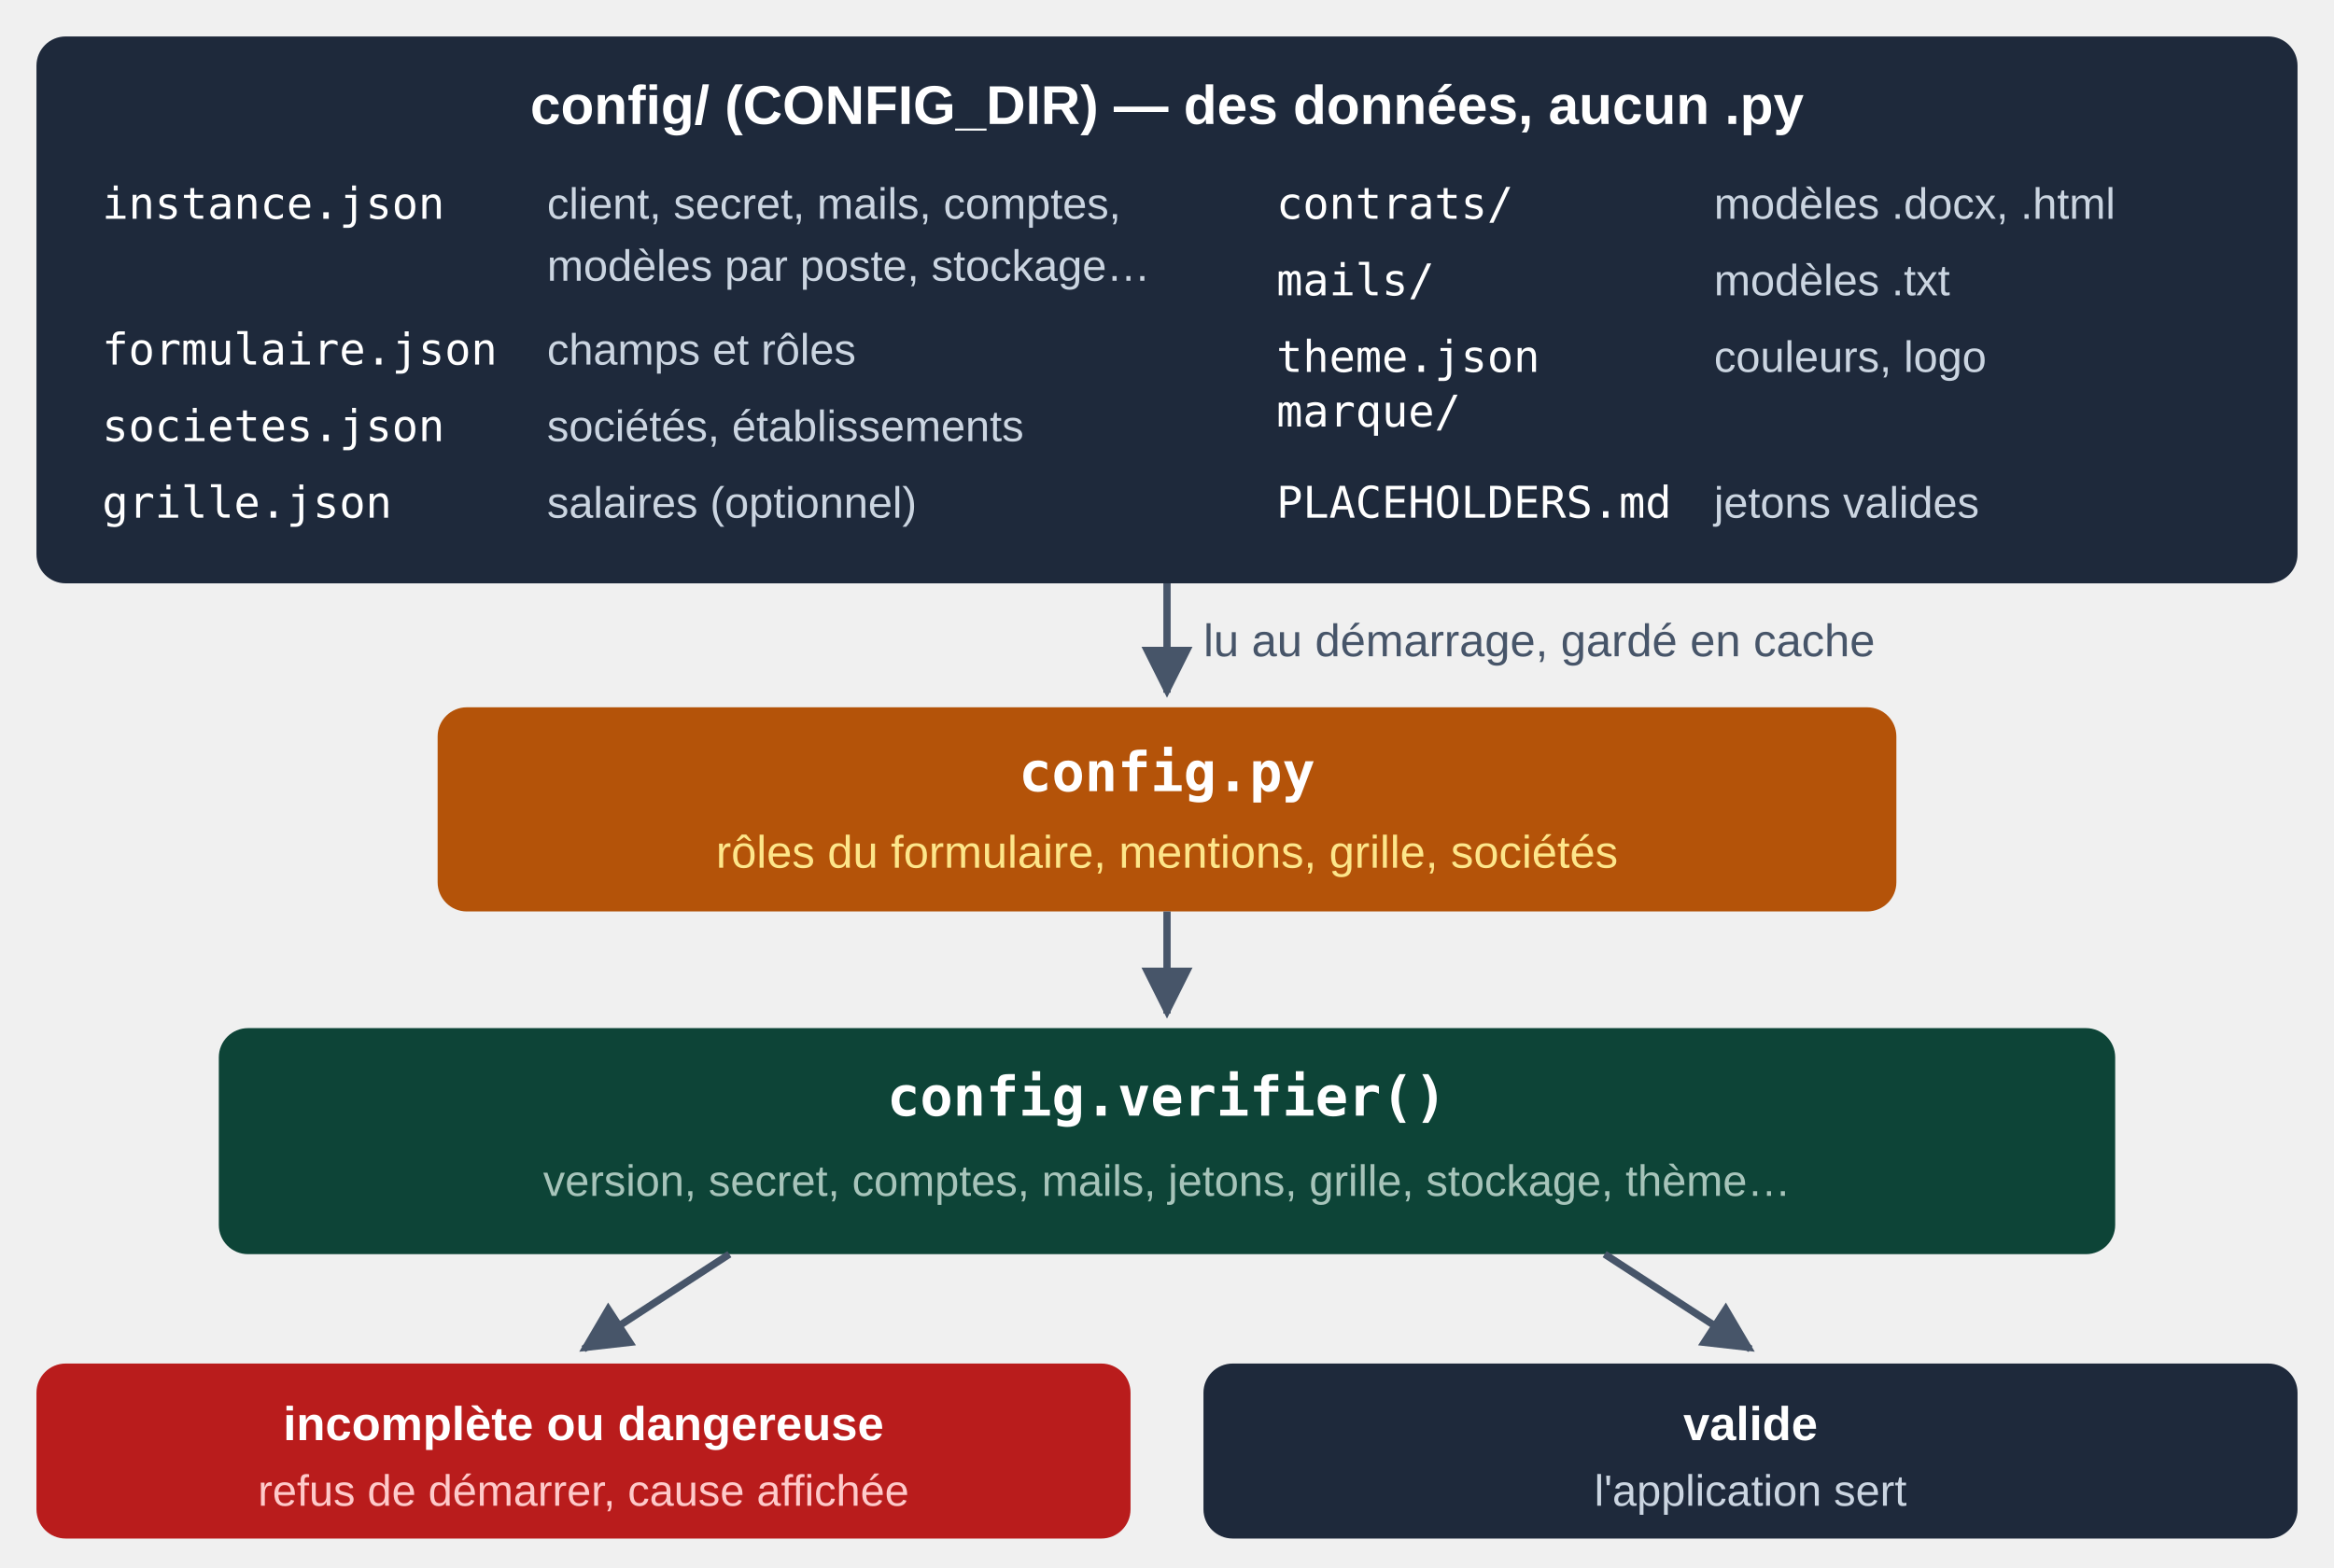
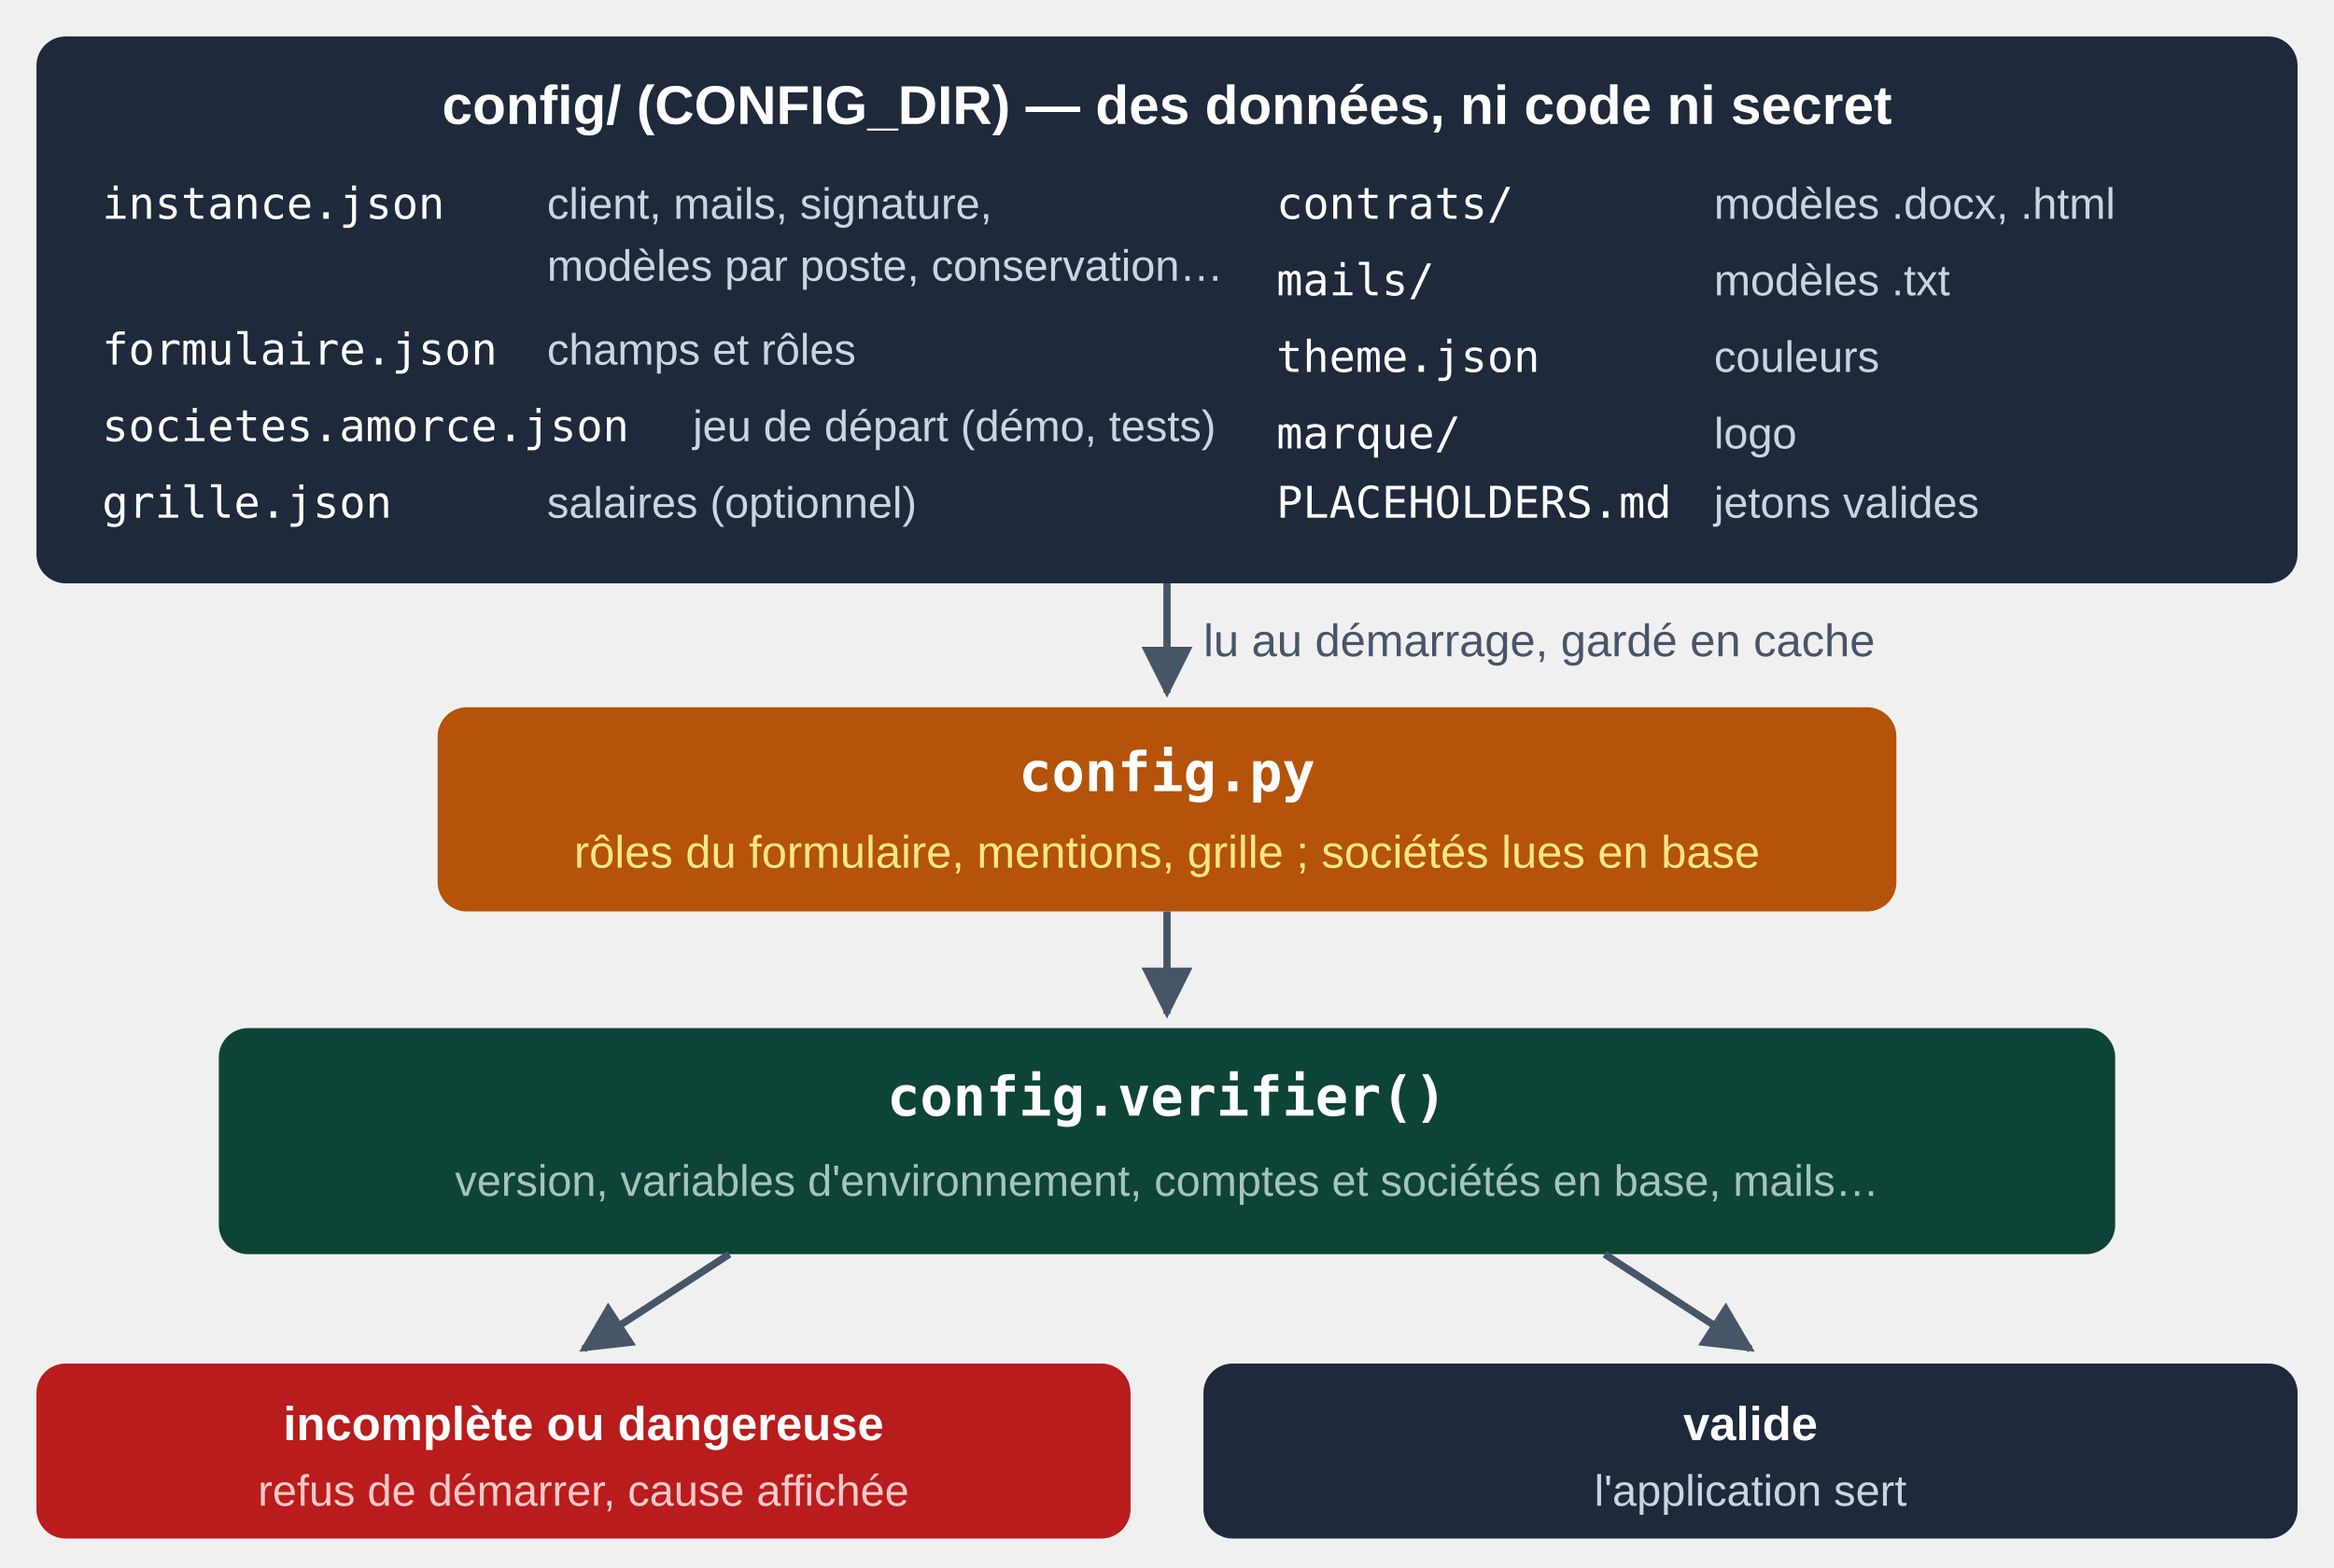
<svg xmlns="http://www.w3.org/2000/svg" viewBox="0 0 640 430" font-family="Segoe UI, Arial, sans-serif">
  <defs>
    <marker id="a" viewBox="0 0 10 10" refX="9" refY="5" markerWidth="7" markerHeight="7" orient="auto-start-reverse">
      <path d="M0,0 L10,5 L0,10 z" fill="#475569" />
    </marker>
  </defs>
  <rect x="10" y="10" width="620" height="150" rx="8" fill="#1e293b" />
-   <text x="320" y="34" text-anchor="middle" fill="#fff" font-size="15" font-weight="600">config/  (CONFIG_DIR) — des données, aucun .py</text>
+   <text x="320" y="34" text-anchor="middle" fill="#fff" font-size="15" font-weight="600">config/  (CONFIG_DIR) — des données, ni code ni secret</text>
  <g font-size="12" fill="#cbd5e1">
    <text x="28" y="60" font-family="Consolas, monospace" fill="#fff">instance.json</text>
-     <text x="150" y="60">client, secret, mails, comptes,</text>
-     <text x="150" y="77">modèles par poste, stockage…</text>
+     <text x="150" y="60">client, mails, signature,</text>
+     <text x="150" y="77">modèles par poste, conservation…</text>
    <text x="28" y="100" font-family="Consolas, monospace" fill="#fff">formulaire.json</text>
    <text x="150" y="100">champs et rôles</text>
-     <text x="28" y="121" font-family="Consolas, monospace" fill="#fff">societes.json</text>
-     <text x="150" y="121">sociétés, établissements</text>
+     <text x="28" y="121" font-family="Consolas, monospace" fill="#fff">societes.amorce.json</text>
+     <text x="190" y="121">jeu de départ (démo, tests)</text>
    <text x="28" y="142" font-family="Consolas, monospace" fill="#fff">grille.json</text>
    <text x="150" y="142">salaires (optionnel)</text>
    <text x="350" y="60" font-family="Consolas, monospace" fill="#fff">contrats/</text>
    <text x="470" y="60">modèles .docx, .html</text>
    <text x="350" y="81" font-family="Consolas, monospace" fill="#fff">mails/</text>
    <text x="470" y="81">modèles .txt</text>
    <text x="350" y="102" font-family="Consolas, monospace" fill="#fff">theme.json</text>
-     <text x="470" y="102">couleurs, logo</text>
-     <text x="350" y="117" font-family="Consolas, monospace" fill="#fff">marque/</text>
+     <text x="470" y="102">couleurs</text>
+     <text x="350" y="123" font-family="Consolas, monospace" fill="#fff">marque/</text>
+     <text x="470" y="123">logo</text>
    <text x="350" y="142" font-family="Consolas, monospace" fill="#fff">PLACEHOLDERS.md</text>
    <text x="470" y="142">jetons valides</text>
  </g>
  <line x1="320" y1="160" x2="320" y2="190" stroke="#475569" stroke-width="2" marker-end="url(#a)" />
  <text x="330" y="180" font-size="12.5" fill="#475569">lu au démarrage, gardé en cache</text>
  <rect x="120" y="194" width="400" height="56" rx="8" fill="#b45309" />
  <text x="320" y="217" text-anchor="middle" fill="#fff" font-size="15" font-weight="600" font-family="Consolas, monospace">config.py</text>
-   <text x="320" y="238" text-anchor="middle" fill="#fde68a" font-size="12.5">rôles du formulaire, mentions, grille, sociétés</text>
+   <text x="320" y="238" text-anchor="middle" fill="#fde68a" font-size="12.5">rôles du formulaire, mentions, grille ; sociétés lues en base</text>
  <line x1="320" y1="250" x2="320" y2="278" stroke="#475569" stroke-width="2" marker-end="url(#a)" />
  <rect x="60" y="282" width="520" height="62" rx="8" fill="#0d4437" />
  <text x="320" y="306" text-anchor="middle" fill="#fff" font-size="15" font-weight="600" font-family="Consolas, monospace">config.verifier()</text>
-   <text x="320" y="328" text-anchor="middle" fill="#a7c4ba" font-size="12">version, secret, comptes, mails, jetons, grille, stockage, thème…</text>
+   <text x="320" y="328" text-anchor="middle" fill="#a7c4ba" font-size="12">version, variables d'environnement, comptes et sociétés en base, mails…</text>
  <line x1="200" y1="344" x2="160" y2="370" stroke="#475569" stroke-width="2" marker-end="url(#a)" />
  <line x1="440" y1="344" x2="480" y2="370" stroke="#475569" stroke-width="2" marker-end="url(#a)" />
  <rect x="10" y="374" width="300" height="48" rx="8" fill="#b91c1c" />
  <text x="160" y="395" text-anchor="middle" fill="#fff" font-size="13" font-weight="600">incomplète ou dangereuse</text>
  <text x="160" y="413" text-anchor="middle" fill="#fecaca" font-size="12">refus de démarrer, cause affichée</text>
  <rect x="330" y="374" width="300" height="48" rx="8" fill="#1e293b" />
  <text x="480" y="395" text-anchor="middle" fill="#fff" font-size="13" font-weight="600">valide</text>
  <text x="480" y="413" text-anchor="middle" fill="#cbd5e1" font-size="12">l'application sert</text>
</svg>
